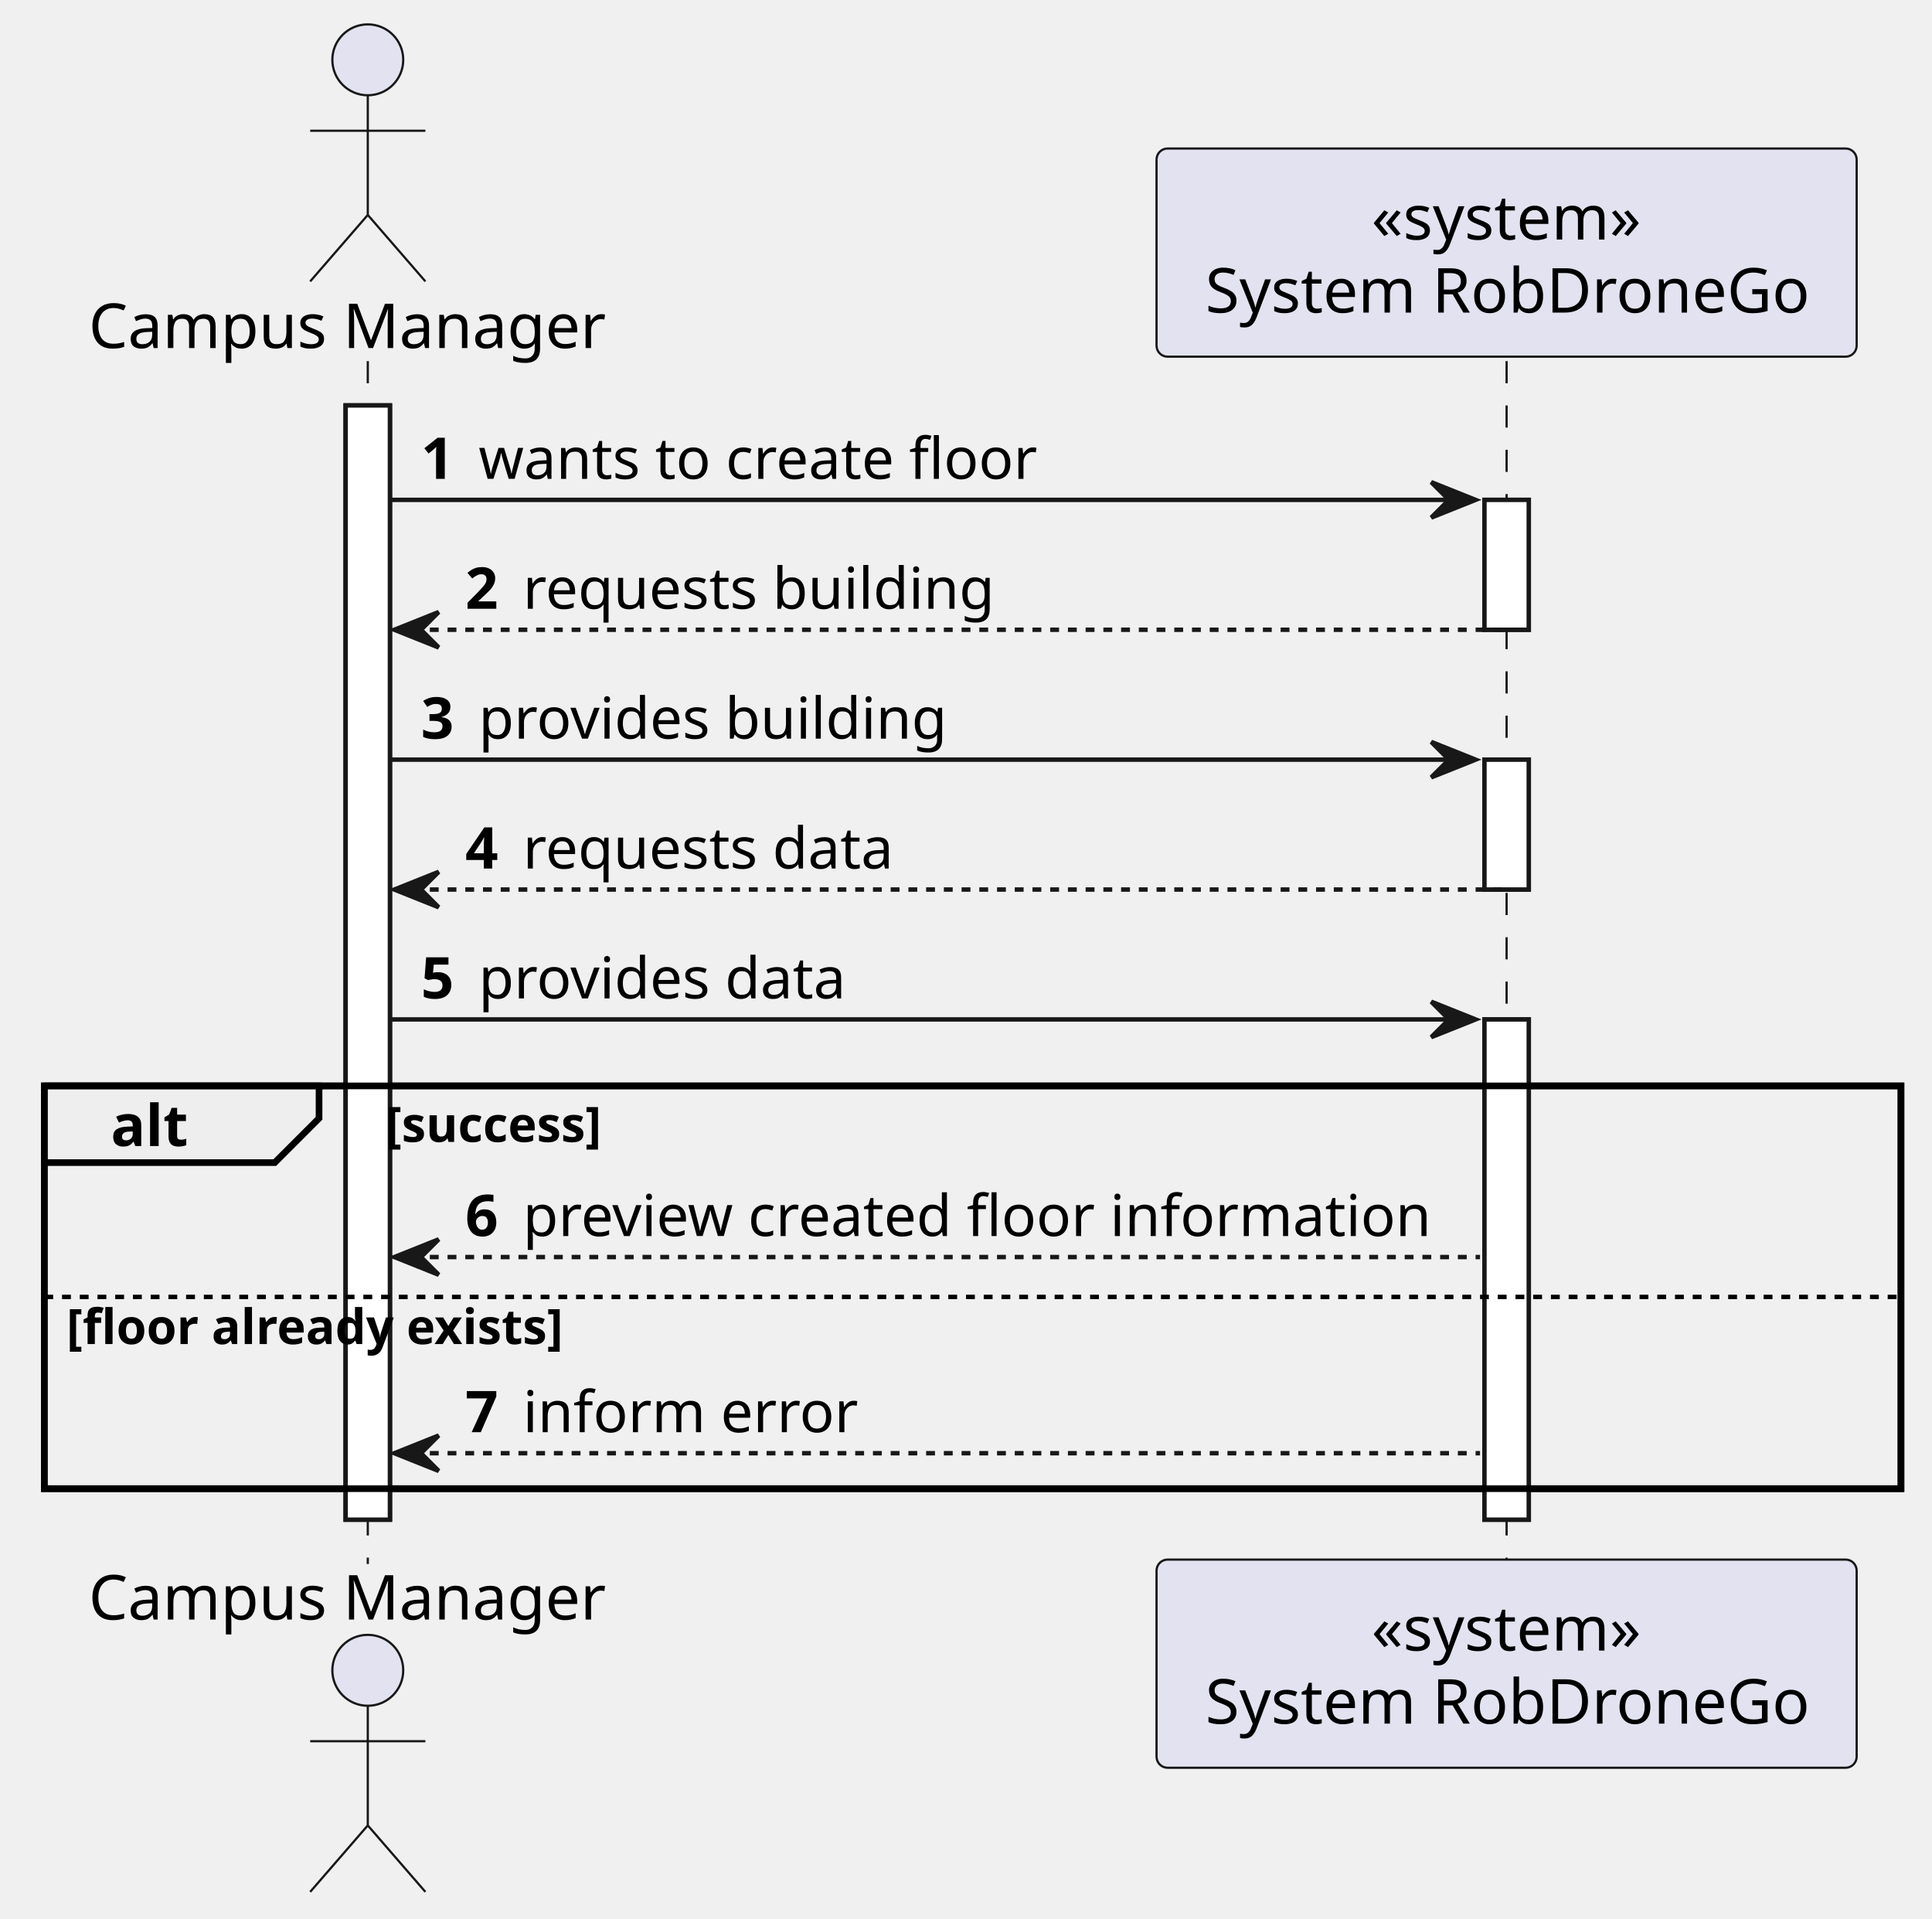
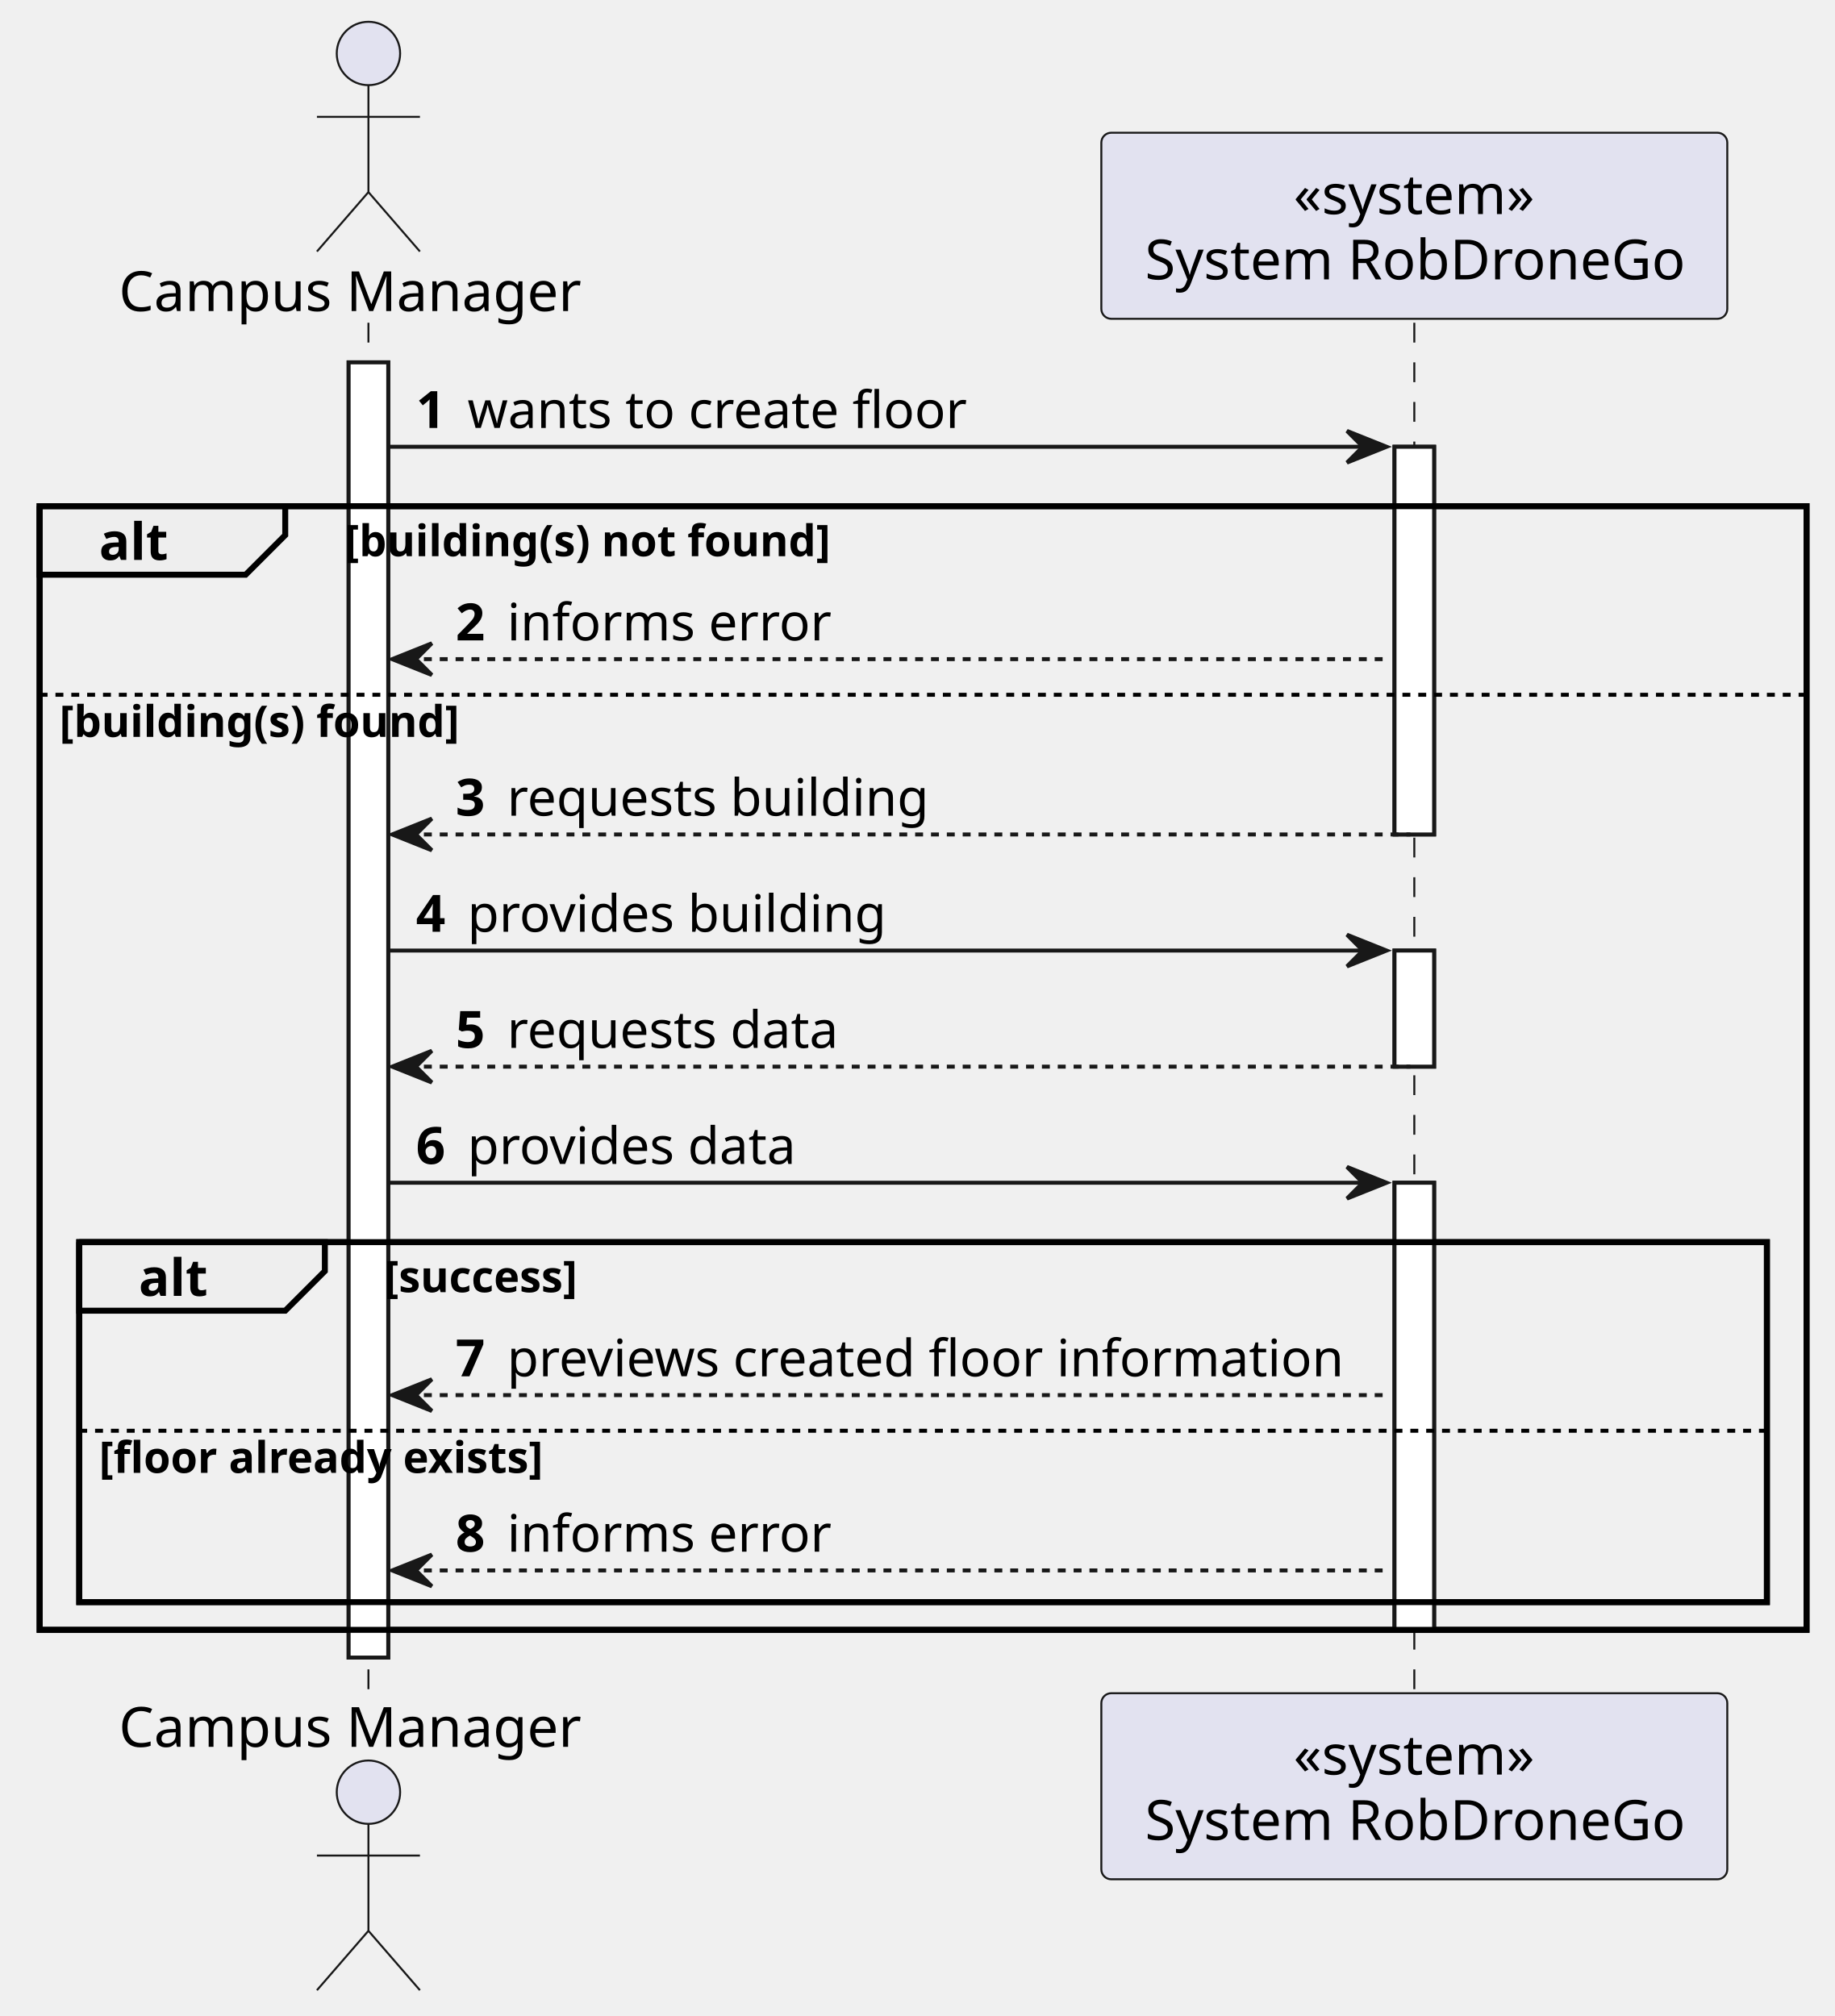
- <svg xmlns="http://www.w3.org/2000/svg" contentStyleType="text/css" height="433px" preserveAspectRatio="none" style="width:436px;height:433px;background:#FFFFFF;" version="1.1" viewBox="0 0 436 433" width="436px" zoomAndPan="magnify">
+ <svg xmlns="http://www.w3.org/2000/svg" contentStyleType="text/css" height="509px" preserveAspectRatio="none" style="width:463px;height:509px;background:#FFFFFF;" version="1.1" viewBox="0 0 463 509" width="463px" zoomAndPan="magnify">
  <defs />
  <g>
-     <rect fill="#FFFFFF" height="251.44" style="stroke:#181818;stroke-width:1.0;" width="10" x="78" y="91.488" />
-     <rect fill="#FFFFFF" height="29.311" style="stroke:#181818;stroke-width:1.0;" width="10" x="335" y="112.799" />
-     <rect fill="#FFFFFF" height="29.311" style="stroke:#181818;stroke-width:1.0;" width="10" x="335" y="171.42" />
-     <rect fill="#FFFFFF" height="112.887" style="stroke:#181818;stroke-width:1.0;" width="10" x="335" y="230.041" />
-     <rect fill="none" height="90.887" style="stroke:#000000;stroke-width:1.5;" width="419" x="10" y="245.041" />
-     <line style="stroke:#181818;stroke-width:0.5;stroke-dasharray:5.0,5.0;" x1="83" x2="83" y1="81.488" y2="352.928" />
-     <line style="stroke:#181818;stroke-width:0.5;stroke-dasharray:5.0,5.0;" x1="340" x2="340" y1="81.488" y2="352.928" />
-     <text fill="#000000" font-family="sans-serif" font-size="14" lengthAdjust="spacing" textLength="120" x="20" y="78.535">Campus Manager</text>
-     <ellipse cx="83" cy="13.5" fill="#E2E2F0" rx="8" ry="8" style="stroke:#181818;stroke-width:0.5;" />
-     <path d="M83,21.5 L83,48.5 M70,29.5 L96,29.5 M83,48.5 L70,63.5 M83,48.5 L96,63.5 " fill="none" style="stroke:#181818;stroke-width:0.5;" />
-     <text fill="#000000" font-family="sans-serif" font-size="14" lengthAdjust="spacing" textLength="120" x="20" y="365.463">Campus Manager</text>
-     <ellipse cx="83" cy="376.916" fill="#E2E2F0" rx="8" ry="8" style="stroke:#181818;stroke-width:0.5;" />
-     <path d="M83,384.916 L83,411.916 M70,392.916 L96,392.916 M83,411.916 L70,426.916 M83,411.916 L96,426.916 " fill="none" style="stroke:#181818;stroke-width:0.5;" />
-     <rect fill="#E2E2F0" height="46.977" rx="2.5" ry="2.5" style="stroke:#181818;stroke-width:0.5;" width="158" x="261" y="33.512" />
-     <text fill="#000000" font-family="sans-serif" font-size="14" lengthAdjust="spacing" textLength="61" x="309.5" y="54.047">«system»</text>
-     <text fill="#000000" font-family="sans-serif" font-size="14" lengthAdjust="spacing" textLength="140" x="272" y="70.535">System RobDroneGo</text>
-     <rect fill="#E2E2F0" height="46.977" rx="2.5" ry="2.5" style="stroke:#181818;stroke-width:0.5;" width="158" x="261" y="351.928" />
-     <text fill="#000000" font-family="sans-serif" font-size="14" lengthAdjust="spacing" textLength="61" x="309.5" y="372.463">«system»</text>
-     <text fill="#000000" font-family="sans-serif" font-size="14" lengthAdjust="spacing" textLength="140" x="272" y="388.951">System RobDroneGo</text>
-     <rect fill="#FFFFFF" height="251.44" style="stroke:#181818;stroke-width:1.0;" width="10" x="78" y="91.488" />
-     <rect fill="#FFFFFF" height="29.311" style="stroke:#181818;stroke-width:1.0;" width="10" x="335" y="112.799" />
-     <rect fill="#FFFFFF" height="29.311" style="stroke:#181818;stroke-width:1.0;" width="10" x="335" y="171.42" />
-     <rect fill="#FFFFFF" height="112.887" style="stroke:#181818;stroke-width:1.0;" width="10" x="335" y="230.041" />
-     <polygon fill="#181818" points="323,108.799,333,112.799,323,116.799,327,112.799" style="stroke:#181818;stroke-width:1.0;" />
-     <line style="stroke:#181818;stroke-width:1.0;" x1="88" x2="329" y1="112.799" y2="112.799" />
-     <text fill="#000000" font-family="sans-serif" font-size="13" font-weight="bold" lengthAdjust="spacing" textLength="9" x="95" y="108.057">1</text>
-     <text fill="#000000" font-family="sans-serif" font-size="13" lengthAdjust="spacing" textLength="130" x="108" y="108.057">wants to create floor</text>
-     <polygon fill="#181818" points="99,138.109,89,142.109,99,146.109,95,142.109" style="stroke:#181818;stroke-width:1.0;" />
-     <line style="stroke:#181818;stroke-width:1.0;stroke-dasharray:2.0,2.0;" x1="93" x2="339" y1="142.109" y2="142.109" />
-     <text fill="#000000" font-family="sans-serif" font-size="13" font-weight="bold" lengthAdjust="spacing" textLength="9" x="105" y="137.367">2</text>
-     <text fill="#000000" font-family="sans-serif" font-size="13" lengthAdjust="spacing" textLength="110" x="118" y="137.367">requests building</text>
-     <polygon fill="#181818" points="323,167.42,333,171.42,323,175.42,327,171.42" style="stroke:#181818;stroke-width:1.0;" />
-     <line style="stroke:#181818;stroke-width:1.0;" x1="88" x2="329" y1="171.42" y2="171.42" />
-     <text fill="#000000" font-family="sans-serif" font-size="13" font-weight="bold" lengthAdjust="spacing" textLength="9" x="95" y="166.678">3</text>
-     <text fill="#000000" font-family="sans-serif" font-size="13" lengthAdjust="spacing" textLength="110" x="108" y="166.678">provides building</text>
-     <polygon fill="#181818" points="99,196.731,89,200.731,99,204.731,95,200.731" style="stroke:#181818;stroke-width:1.0;" />
-     <line style="stroke:#181818;stroke-width:1.0;stroke-dasharray:2.0,2.0;" x1="93" x2="339" y1="200.731" y2="200.731" />
-     <text fill="#000000" font-family="sans-serif" font-size="13" font-weight="bold" lengthAdjust="spacing" textLength="9" x="105" y="195.988">4</text>
-     <text fill="#000000" font-family="sans-serif" font-size="13" lengthAdjust="spacing" textLength="85" x="118" y="195.988">requests data</text>
-     <polygon fill="#181818" points="323,226.041,333,230.041,323,234.041,327,230.041" style="stroke:#181818;stroke-width:1.0;" />
-     <line style="stroke:#181818;stroke-width:1.0;" x1="88" x2="329" y1="230.041" y2="230.041" />
-     <text fill="#000000" font-family="sans-serif" font-size="13" font-weight="bold" lengthAdjust="spacing" textLength="9" x="95" y="225.299">5</text>
-     <text fill="#000000" font-family="sans-serif" font-size="13" lengthAdjust="spacing" textLength="85" x="108" y="225.299">provides data</text>
-     <path d="M10,245.041 L72,245.041 L72,252.352 L62,262.352 L10,262.352 L10,245.041 " fill="#EEEEEE" style="stroke:#000000;stroke-width:1.5;" />
-     <rect fill="none" height="90.887" style="stroke:#000000;stroke-width:1.5;" width="419" x="10" y="245.041" />
-     <text fill="#000000" font-family="sans-serif" font-size="13" font-weight="bold" lengthAdjust="spacing" textLength="17" x="25" y="258.609">alt</text>
-     <text fill="#000000" font-family="sans-serif" font-size="11" font-weight="bold" lengthAdjust="spacing" textLength="51" x="87" y="257.676">[success]</text>
-     <polygon fill="#181818" points="99,279.662,89,283.662,99,287.662,95,283.662" style="stroke:#181818;stroke-width:1.0;" />
-     <line style="stroke:#181818;stroke-width:1.0;stroke-dasharray:2.0,2.0;" x1="93" x2="334" y1="283.662" y2="283.662" />
-     <text fill="#000000" font-family="sans-serif" font-size="13" font-weight="bold" lengthAdjust="spacing" textLength="9" x="105" y="278.92">6</text>
-     <text fill="#000000" font-family="sans-serif" font-size="13" lengthAdjust="spacing" textLength="210" x="118" y="278.92">preview created floor information</text>
-     <line style="stroke:#000000;stroke-width:1.0;stroke-dasharray:2.0,2.0;" x1="10" x2="429" y1="292.662" y2="292.662" />
-     <text fill="#000000" font-family="sans-serif" font-size="11" font-weight="bold" lengthAdjust="spacing" textLength="116" x="15" y="303.297">[floor already exists]</text>
-     <polygon fill="#181818" points="99,323.928,89,327.928,99,331.928,95,327.928" style="stroke:#181818;stroke-width:1.0;" />
-     <line style="stroke:#181818;stroke-width:1.0;stroke-dasharray:2.0,2.0;" x1="93" x2="334" y1="327.928" y2="327.928" />
-     <text fill="#000000" font-family="sans-serif" font-size="13" font-weight="bold" lengthAdjust="spacing" textLength="9" x="105" y="323.185">7</text>
-     <text fill="#000000" font-family="sans-serif" font-size="13" lengthAdjust="spacing" textLength="76" x="118" y="323.185">inform error</text>
+     <rect fill="#FFFFFF" height="327.016" style="stroke:#181818;stroke-width:1.0;" width="10" x="88" y="91.488" />
+     <rect fill="#FFFFFF" height="97.887" style="stroke:#181818;stroke-width:1.0;" width="10" x="352" y="112.799" />
+     <rect fill="#FFFFFF" height="29.311" style="stroke:#181818;stroke-width:1.0;" width="10" x="352" y="239.996" />
+     <rect fill="#FFFFFF" height="112.887" style="stroke:#181818;stroke-width:1.0;" width="10" x="352" y="298.617" />
+     <rect fill="none" height="283.705" style="stroke:#000000;stroke-width:1.5;" width="446" x="10" y="127.799" />
+     <rect fill="none" height="90.887" style="stroke:#000000;stroke-width:1.5;" width="426" x="20" y="313.617" />
+     <line style="stroke:#181818;stroke-width:0.5;stroke-dasharray:5.0,5.0;" x1="93" x2="93" y1="81.488" y2="428.504" />
+     <line style="stroke:#181818;stroke-width:0.5;stroke-dasharray:5.0,5.0;" x1="357" x2="357" y1="81.488" y2="428.504" />
+     <text fill="#000000" font-family="sans-serif" font-size="14" lengthAdjust="spacing" textLength="120" x="30" y="78.535">Campus Manager</text>
+     <ellipse cx="93" cy="13.5" fill="#E2E2F0" rx="8" ry="8" style="stroke:#181818;stroke-width:0.5;" />
+     <path d="M93,21.5 L93,48.5 M80,29.5 L106,29.5 M93,48.5 L80,63.5 M93,48.5 L106,63.5 " fill="none" style="stroke:#181818;stroke-width:0.5;" />
+     <text fill="#000000" font-family="sans-serif" font-size="14" lengthAdjust="spacing" textLength="120" x="30" y="441.039">Campus Manager</text>
+     <ellipse cx="93" cy="452.492" fill="#E2E2F0" rx="8" ry="8" style="stroke:#181818;stroke-width:0.5;" />
+     <path d="M93,460.492 L93,487.492 M80,468.492 L106,468.492 M93,487.492 L80,502.492 M93,487.492 L106,502.492 " fill="none" style="stroke:#181818;stroke-width:0.5;" />
+     <rect fill="#E2E2F0" height="46.977" rx="2.5" ry="2.5" style="stroke:#181818;stroke-width:0.5;" width="158" x="278" y="33.512" />
+     <text fill="#000000" font-family="sans-serif" font-size="14" lengthAdjust="spacing" textLength="61" x="326.5" y="54.047">«system»</text>
+     <text fill="#000000" font-family="sans-serif" font-size="14" lengthAdjust="spacing" textLength="140" x="289" y="70.535">System RobDroneGo</text>
+     <rect fill="#E2E2F0" height="46.977" rx="2.5" ry="2.5" style="stroke:#181818;stroke-width:0.5;" width="158" x="278" y="427.504" />
+     <text fill="#000000" font-family="sans-serif" font-size="14" lengthAdjust="spacing" textLength="61" x="326.5" y="448.039">«system»</text>
+     <text fill="#000000" font-family="sans-serif" font-size="14" lengthAdjust="spacing" textLength="140" x="289" y="464.527">System RobDroneGo</text>
+     <rect fill="#FFFFFF" height="327.016" style="stroke:#181818;stroke-width:1.0;" width="10" x="88" y="91.488" />
+     <rect fill="#FFFFFF" height="97.887" style="stroke:#181818;stroke-width:1.0;" width="10" x="352" y="112.799" />
+     <rect fill="#FFFFFF" height="29.311" style="stroke:#181818;stroke-width:1.0;" width="10" x="352" y="239.996" />
+     <rect fill="#FFFFFF" height="112.887" style="stroke:#181818;stroke-width:1.0;" width="10" x="352" y="298.617" />
+     <polygon fill="#181818" points="340,108.799,350,112.799,340,116.799,344,112.799" style="stroke:#181818;stroke-width:1.0;" />
+     <line style="stroke:#181818;stroke-width:1.0;" x1="98" x2="346" y1="112.799" y2="112.799" />
+     <text fill="#000000" font-family="sans-serif" font-size="13" font-weight="bold" lengthAdjust="spacing" textLength="9" x="105" y="108.057">1</text>
+     <text fill="#000000" font-family="sans-serif" font-size="13" lengthAdjust="spacing" textLength="130" x="118" y="108.057">wants to create floor</text>
+     <path d="M10,127.799 L72,127.799 L72,135.109 L62,145.109 L10,145.109 L10,127.799 " fill="#EEEEEE" style="stroke:#000000;stroke-width:1.5;" />
+     <rect fill="none" height="283.705" style="stroke:#000000;stroke-width:1.5;" width="446" x="10" y="127.799" />
+     <text fill="#000000" font-family="sans-serif" font-size="13" font-weight="bold" lengthAdjust="spacing" textLength="17" x="25" y="141.367">alt</text>
+     <text fill="#000000" font-family="sans-serif" font-size="11" font-weight="bold" lengthAdjust="spacing" textLength="128" x="87" y="140.434">[building(s) not found]</text>
+     <polygon fill="#181818" points="109,162.42,99,166.42,109,170.42,105,166.42" style="stroke:#181818;stroke-width:1.0;" />
+     <line style="stroke:#181818;stroke-width:1.0;stroke-dasharray:2.0,2.0;" x1="103" x2="351" y1="166.42" y2="166.42" />
+     <text fill="#000000" font-family="sans-serif" font-size="13" font-weight="bold" lengthAdjust="spacing" textLength="9" x="115" y="161.678">2</text>
+     <text fill="#000000" font-family="sans-serif" font-size="13" lengthAdjust="spacing" textLength="83" x="128" y="161.678">informs error</text>
+     <line style="stroke:#000000;stroke-width:1.0;stroke-dasharray:2.0,2.0;" x1="10" x2="456" y1="175.42" y2="175.42" />
+     <text fill="#000000" font-family="sans-serif" font-size="11" font-weight="bold" lengthAdjust="spacing" textLength="106" x="15" y="186.055">[building(s) found]</text>
+     <polygon fill="#181818" points="109,206.685,99,210.685,109,214.685,105,210.685" style="stroke:#181818;stroke-width:1.0;" />
+     <line style="stroke:#181818;stroke-width:1.0;stroke-dasharray:2.0,2.0;" x1="103" x2="356" y1="210.685" y2="210.685" />
+     <text fill="#000000" font-family="sans-serif" font-size="13" font-weight="bold" lengthAdjust="spacing" textLength="9" x="115" y="205.943">3</text>
+     <text fill="#000000" font-family="sans-serif" font-size="13" lengthAdjust="spacing" textLength="110" x="128" y="205.943">requests building</text>
+     <polygon fill="#181818" points="340,235.996,350,239.996,340,243.996,344,239.996" style="stroke:#181818;stroke-width:1.0;" />
+     <line style="stroke:#181818;stroke-width:1.0;" x1="98" x2="346" y1="239.996" y2="239.996" />
+     <text fill="#000000" font-family="sans-serif" font-size="13" font-weight="bold" lengthAdjust="spacing" textLength="9" x="105" y="235.254">4</text>
+     <text fill="#000000" font-family="sans-serif" font-size="13" lengthAdjust="spacing" textLength="110" x="118" y="235.254">provides building</text>
+     <polygon fill="#181818" points="109,265.307,99,269.307,109,273.307,105,269.307" style="stroke:#181818;stroke-width:1.0;" />
+     <line style="stroke:#181818;stroke-width:1.0;stroke-dasharray:2.0,2.0;" x1="103" x2="356" y1="269.307" y2="269.307" />
+     <text fill="#000000" font-family="sans-serif" font-size="13" font-weight="bold" lengthAdjust="spacing" textLength="9" x="115" y="264.565">5</text>
+     <text fill="#000000" font-family="sans-serif" font-size="13" lengthAdjust="spacing" textLength="85" x="128" y="264.565">requests data</text>
+     <polygon fill="#181818" points="340,294.617,350,298.617,340,302.617,344,298.617" style="stroke:#181818;stroke-width:1.0;" />
+     <line style="stroke:#181818;stroke-width:1.0;" x1="98" x2="346" y1="298.617" y2="298.617" />
+     <text fill="#000000" font-family="sans-serif" font-size="13" font-weight="bold" lengthAdjust="spacing" textLength="9" x="105" y="293.875">6</text>
+     <text fill="#000000" font-family="sans-serif" font-size="13" lengthAdjust="spacing" textLength="85" x="118" y="293.875">provides data</text>
+     <path d="M20,313.617 L82,313.617 L82,320.928 L72,330.928 L20,330.928 L20,313.617 " fill="#EEEEEE" style="stroke:#000000;stroke-width:1.5;" />
+     <rect fill="none" height="90.887" style="stroke:#000000;stroke-width:1.5;" width="426" x="20" y="313.617" />
+     <text fill="#000000" font-family="sans-serif" font-size="13" font-weight="bold" lengthAdjust="spacing" textLength="17" x="35" y="327.185">alt</text>
+     <text fill="#000000" font-family="sans-serif" font-size="11" font-weight="bold" lengthAdjust="spacing" textLength="51" x="97" y="326.252">[success]</text>
+     <polygon fill="#181818" points="109,348.238,99,352.238,109,356.238,105,352.238" style="stroke:#181818;stroke-width:1.0;" />
+     <line style="stroke:#181818;stroke-width:1.0;stroke-dasharray:2.0,2.0;" x1="103" x2="351" y1="352.238" y2="352.238" />
+     <text fill="#000000" font-family="sans-serif" font-size="13" font-weight="bold" lengthAdjust="spacing" textLength="9" x="115" y="347.496">7</text>
+     <text fill="#000000" font-family="sans-serif" font-size="13" lengthAdjust="spacing" textLength="217" x="128" y="347.496">previews created floor information</text>
+     <line style="stroke:#000000;stroke-width:1.0;stroke-dasharray:2.0,2.0;" x1="20" x2="446" y1="361.238" y2="361.238" />
+     <text fill="#000000" font-family="sans-serif" font-size="11" font-weight="bold" lengthAdjust="spacing" textLength="116" x="25" y="371.873">[floor already exists]</text>
+     <polygon fill="#181818" points="109,392.504,99,396.504,109,400.504,105,396.504" style="stroke:#181818;stroke-width:1.0;" />
+     <line style="stroke:#181818;stroke-width:1.0;stroke-dasharray:2.0,2.0;" x1="103" x2="351" y1="396.504" y2="396.504" />
+     <text fill="#000000" font-family="sans-serif" font-size="13" font-weight="bold" lengthAdjust="spacing" textLength="9" x="115" y="391.762">8</text>
+     <text fill="#000000" font-family="sans-serif" font-size="13" lengthAdjust="spacing" textLength="83" x="128" y="391.762">informs error</text>
  </g>
</svg>
